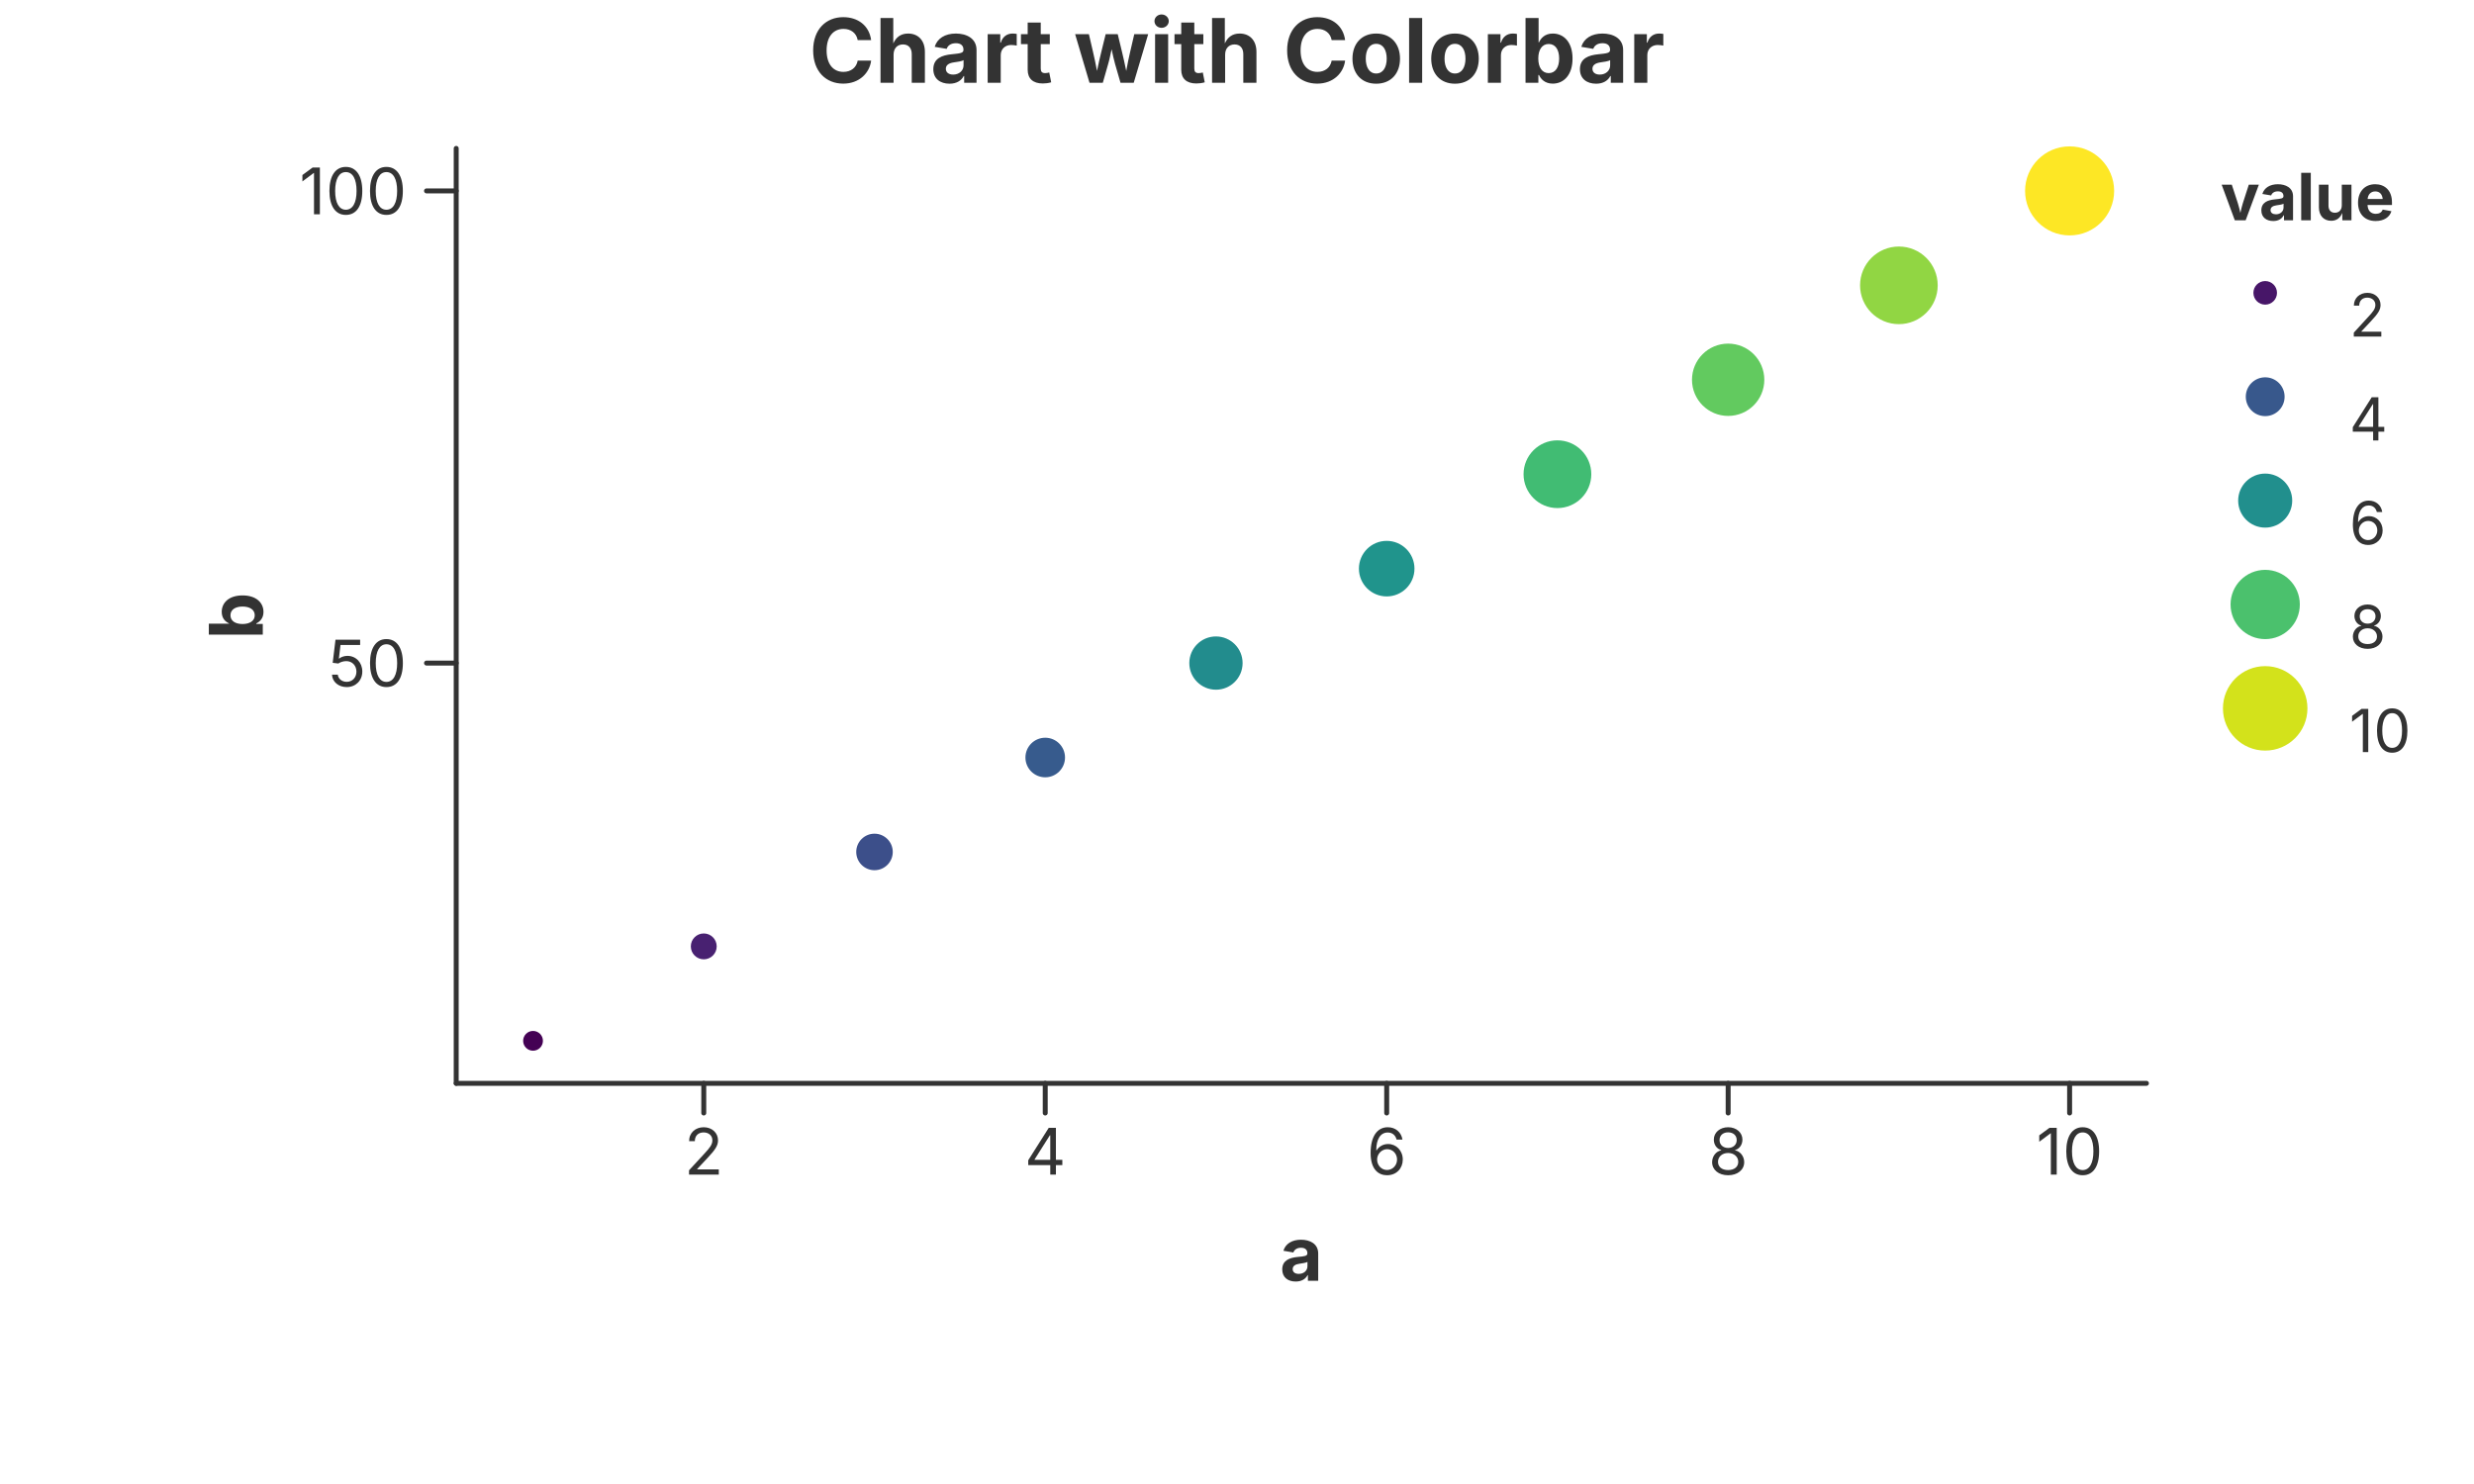
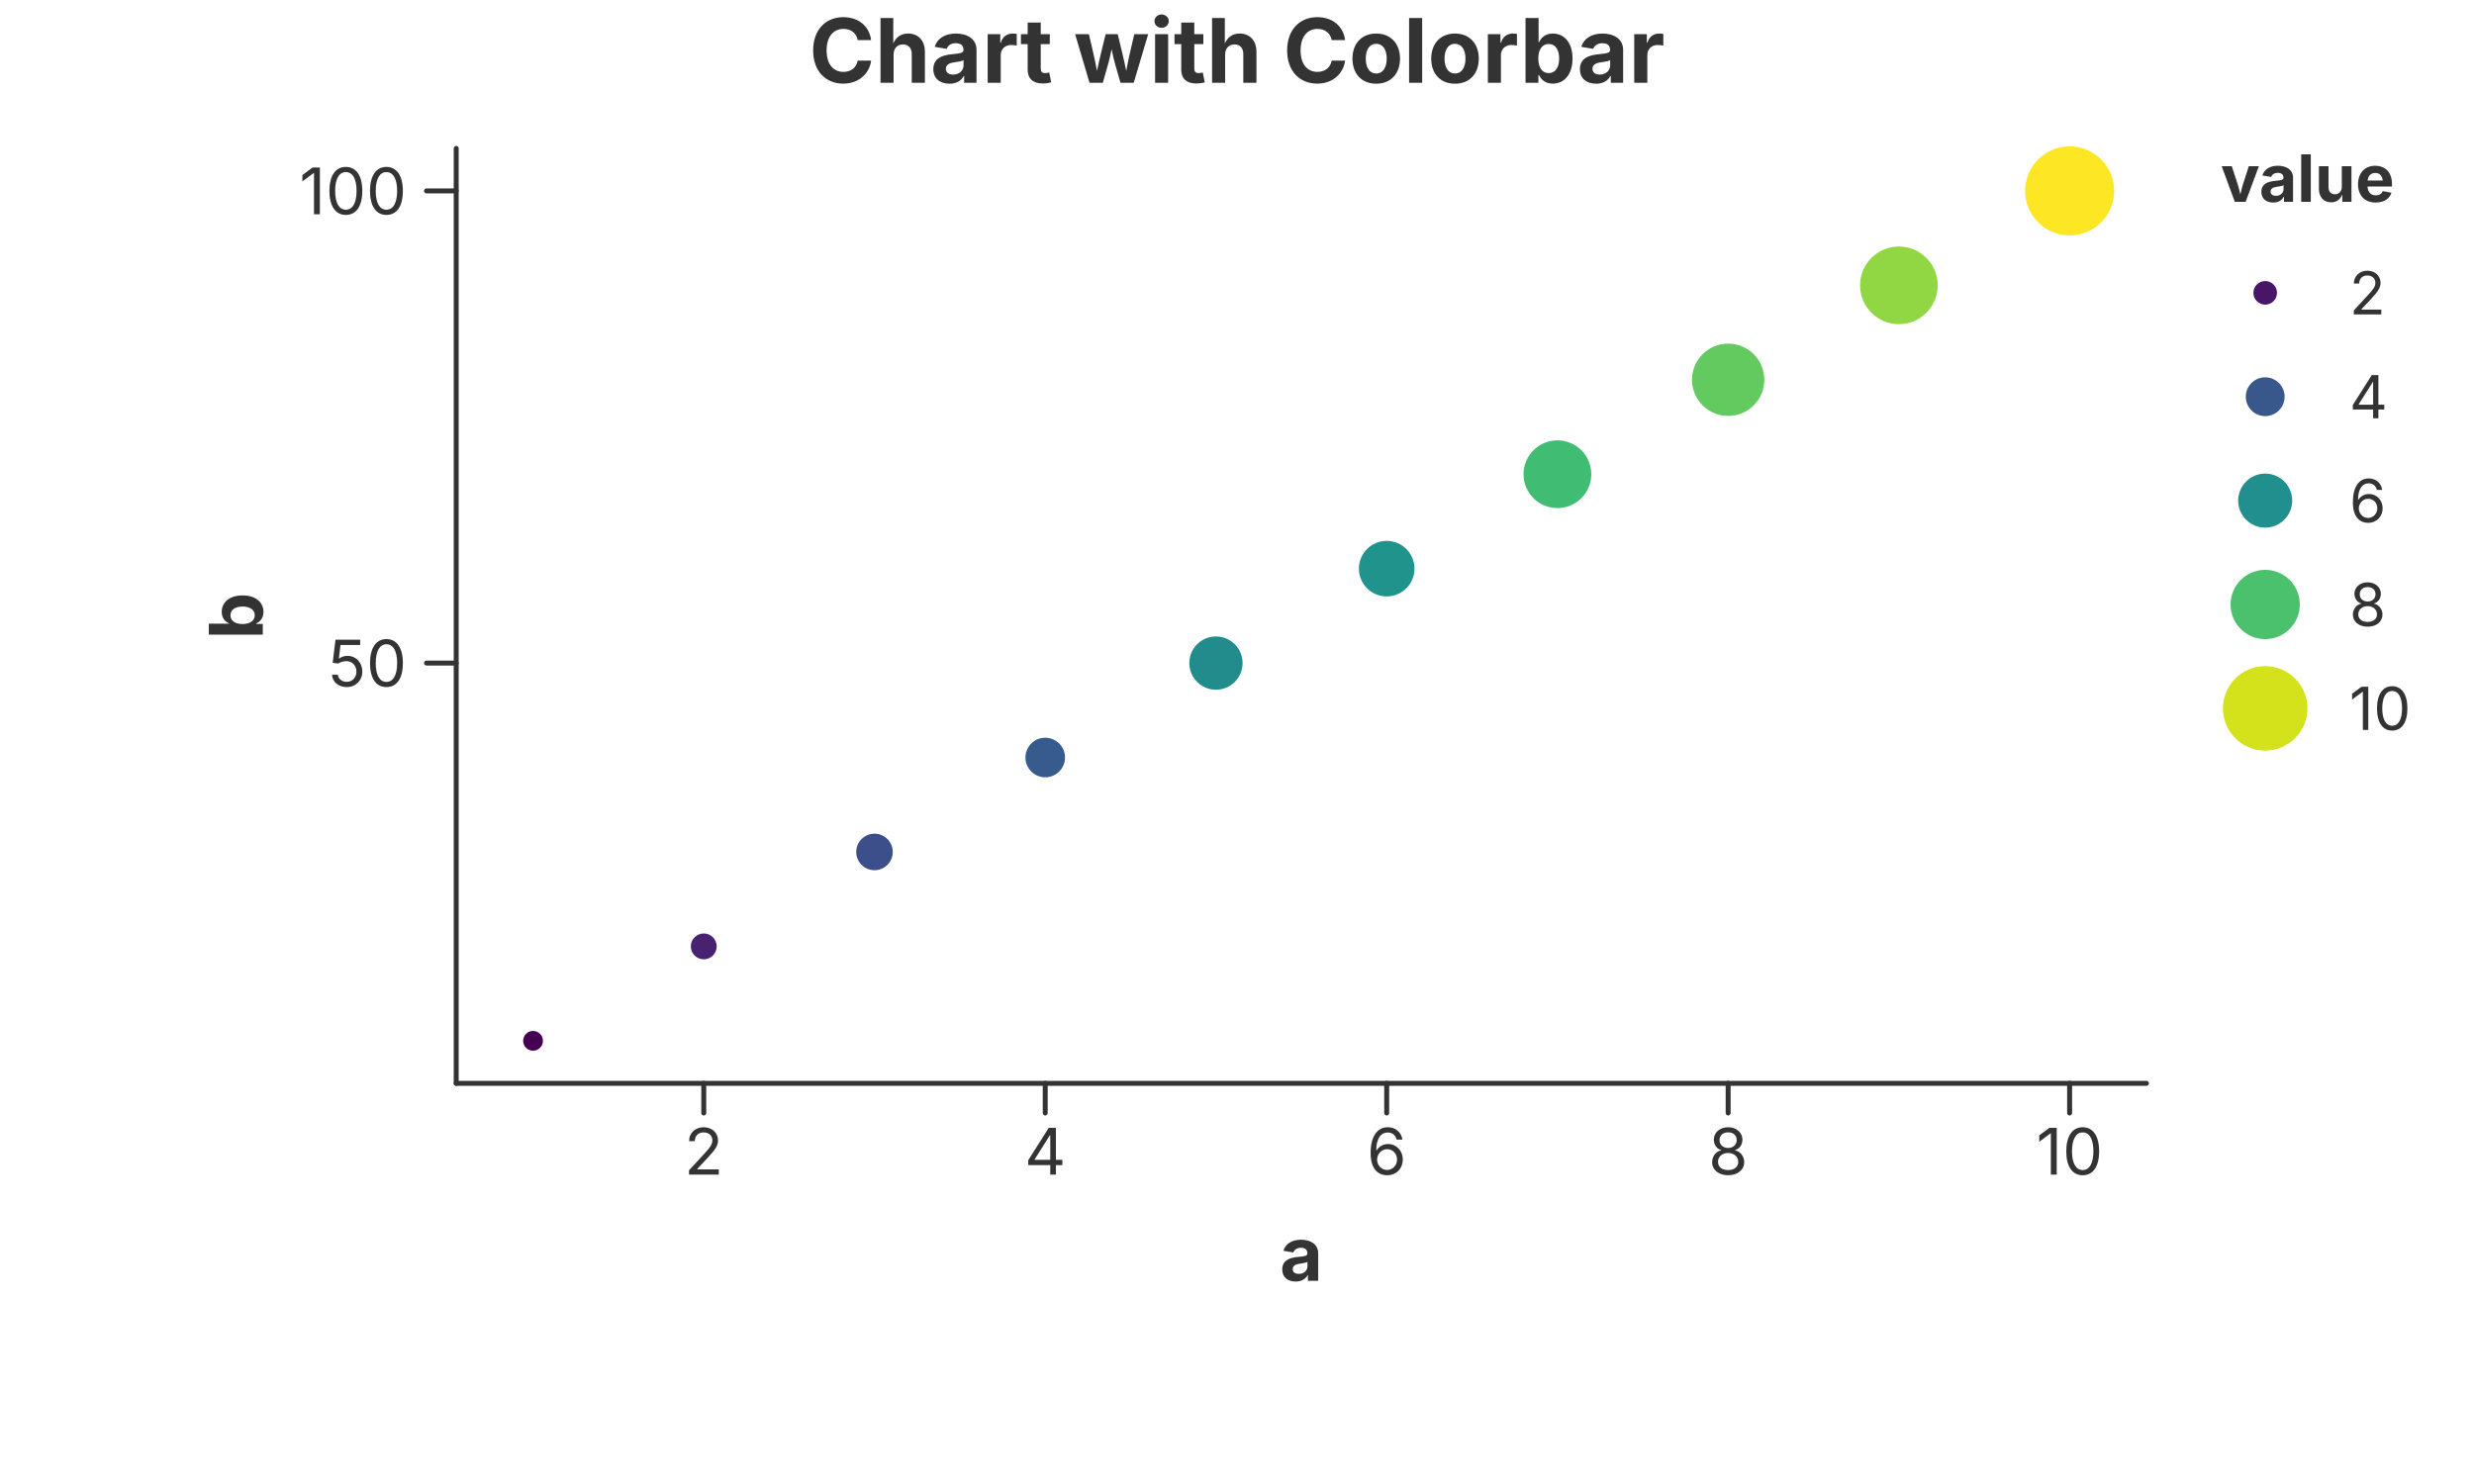
<svg xmlns="http://www.w3.org/2000/svg" width="500" height="300" viewBox="0 0 500 300">
  <rect x="0.000" y="0.000" width="500.000" height="300.000" fill="rgba(255,255,255,1.000)" stroke="none" stroke-width="0.000" fill-opacity="1.000" stroke-opacity="1.000" />
  <text x="250.000" y="10.000" font-size="18.0" font-family="Inter, -apple-system, BlinkMacSystemFont, 'Segoe UI', Roboto, Helvetica, Arial, 'PingFang SC', 'Microsoft YaHei', Ubuntu, Cantarell, 'Noto Sans', sans-serif" fill="rgba(51,51,51,1.000)" fill-opacity="1.000" text-anchor="middle" font-weight="bold" dominant-baseline="middle" transform="rotate(0 250.000 10.000)">Chart with Colorbar</text>
  <path d="M 92.200 219.000 L 433.800 219.000" stroke="rgba(51,51,51,1.000)" stroke-width="1.000" stroke-opacity="1.000" fill="none" stroke-linejoin="round" stroke-linecap="round" />
  <path d="M 142.232 219.000 L 142.232 225.000" stroke="rgba(51,51,51,1.000)" stroke-width="1.000" stroke-opacity="1.000" fill="none" stroke-linejoin="round" stroke-linecap="round" />
  <text x="142.232" y="228.000" font-size="13.0" font-family="Inter, -apple-system, BlinkMacSystemFont, 'Segoe UI', Roboto, Helvetica, Arial, 'PingFang SC', 'Microsoft YaHei', Ubuntu, Cantarell, 'Noto Sans', sans-serif" fill="rgba(51,51,51,1.000)" fill-opacity="1.000" text-anchor="middle" font-weight="normal" dominant-baseline="hanging" transform="rotate(0 142.232 228.000)">2</text>
  <path d="M 211.242 219.000 L 211.242 225.000" stroke="rgba(51,51,51,1.000)" stroke-width="1.000" stroke-opacity="1.000" fill="none" stroke-linejoin="round" stroke-linecap="round" />
  <text x="211.242" y="228.000" font-size="13.0" font-family="Inter, -apple-system, BlinkMacSystemFont, 'Segoe UI', Roboto, Helvetica, Arial, 'PingFang SC', 'Microsoft YaHei', Ubuntu, Cantarell, 'Noto Sans', sans-serif" fill="rgba(51,51,51,1.000)" fill-opacity="1.000" text-anchor="middle" font-weight="normal" dominant-baseline="hanging" transform="rotate(0 211.242 228.000)">4</text>
  <path d="M 280.253 219.000 L 280.253 225.000" stroke="rgba(51,51,51,1.000)" stroke-width="1.000" stroke-opacity="1.000" fill="none" stroke-linejoin="round" stroke-linecap="round" />
  <text x="280.253" y="228.000" font-size="13.0" font-family="Inter, -apple-system, BlinkMacSystemFont, 'Segoe UI', Roboto, Helvetica, Arial, 'PingFang SC', 'Microsoft YaHei', Ubuntu, Cantarell, 'Noto Sans', sans-serif" fill="rgba(51,51,51,1.000)" fill-opacity="1.000" text-anchor="middle" font-weight="normal" dominant-baseline="hanging" transform="rotate(0 280.253 228.000)">6</text>
  <path d="M 349.263 219.000 L 349.263 225.000" stroke="rgba(51,51,51,1.000)" stroke-width="1.000" stroke-opacity="1.000" fill="none" stroke-linejoin="round" stroke-linecap="round" />
  <text x="349.263" y="228.000" font-size="13.0" font-family="Inter, -apple-system, BlinkMacSystemFont, 'Segoe UI', Roboto, Helvetica, Arial, 'PingFang SC', 'Microsoft YaHei', Ubuntu, Cantarell, 'Noto Sans', sans-serif" fill="rgba(51,51,51,1.000)" fill-opacity="1.000" text-anchor="middle" font-weight="normal" dominant-baseline="hanging" transform="rotate(0 349.263 228.000)">8</text>
  <path d="M 418.273 219.000 L 418.273 225.000" stroke="rgba(51,51,51,1.000)" stroke-width="1.000" stroke-opacity="1.000" fill="none" stroke-linejoin="round" stroke-linecap="round" />
  <text x="418.273" y="228.000" font-size="13.0" font-family="Inter, -apple-system, BlinkMacSystemFont, 'Segoe UI', Roboto, Helvetica, Arial, 'PingFang SC', 'Microsoft YaHei', Ubuntu, Cantarell, 'Noto Sans', sans-serif" fill="rgba(51,51,51,1.000)" fill-opacity="1.000" text-anchor="middle" font-weight="normal" dominant-baseline="hanging" transform="rotate(0 418.273 228.000)">10</text>
  <text x="263.000" y="248.000" font-size="15.0" font-family="Inter, -apple-system, BlinkMacSystemFont, 'Segoe UI', Roboto, Helvetica, Arial, 'PingFang SC', 'Microsoft YaHei', Ubuntu, Cantarell, 'Noto Sans', sans-serif" fill="rgba(51,51,51,1.000)" fill-opacity="1.000" text-anchor="middle" font-weight="bold" dominant-baseline="hanging" transform="rotate(0 263.000 248.000)">a</text>
  <path d="M 92.200 30.000 L 92.200 219.000" stroke="rgba(51,51,51,1.000)" stroke-width="1.000" stroke-opacity="1.000" fill="none" stroke-linejoin="round" stroke-linecap="round" />
  <path d="M 92.200 134.045 L 86.200 134.045" stroke="rgba(51,51,51,1.000)" stroke-width="1.000" stroke-opacity="1.000" fill="none" stroke-linejoin="round" stroke-linecap="round" />
  <text x="82.200" y="134.045" font-size="13.0" font-family="Inter, -apple-system, BlinkMacSystemFont, 'Segoe UI', Roboto, Helvetica, Arial, 'PingFang SC', 'Microsoft YaHei', Ubuntu, Cantarell, 'Noto Sans', sans-serif" fill="rgba(51,51,51,1.000)" fill-opacity="1.000" text-anchor="end" font-weight="normal" dominant-baseline="central" transform="rotate(0 82.200 134.045)">50</text>
  <path d="M 92.200 38.591 L 86.200 38.591" stroke="rgba(51,51,51,1.000)" stroke-width="1.000" stroke-opacity="1.000" fill="none" stroke-linejoin="round" stroke-linecap="round" />
  <text x="82.200" y="38.591" font-size="13.0" font-family="Inter, -apple-system, BlinkMacSystemFont, 'Segoe UI', Roboto, Helvetica, Arial, 'PingFang SC', 'Microsoft YaHei', Ubuntu, Cantarell, 'Noto Sans', sans-serif" fill="rgba(51,51,51,1.000)" fill-opacity="1.000" text-anchor="end" font-weight="normal" dominant-baseline="central" transform="rotate(0 82.200 38.591)">100</text>
  <text x="47.500" y="124.500" font-size="15.0" font-family="Inter, -apple-system, BlinkMacSystemFont, 'Segoe UI', Roboto, Helvetica, Arial, 'PingFang SC', 'Microsoft YaHei', Ubuntu, Cantarell, 'Noto Sans', sans-serif" fill="rgba(51,51,51,1.000)" fill-opacity="1.000" text-anchor="middle" font-weight="bold" dominant-baseline="middle" transform="rotate(-90 47.500 124.500)">b</text>
  <circle cx="107.727" cy="210.409" r="2.000" fill="rgba(68,1,84,1.000)" stroke="none" stroke-width="0.000" fill-opacity="1.000" stroke-opacity="1.000" />
  <circle cx="142.232" cy="191.318" r="2.615" fill="rgba(72,33,113,1.000)" stroke="none" stroke-width="0.000" fill-opacity="1.000" stroke-opacity="1.000" />
  <circle cx="176.737" cy="172.227" r="3.692" fill="rgba(60,79,138,1.000)" stroke="none" stroke-width="0.000" fill-opacity="1.000" stroke-opacity="1.000" />
  <circle cx="211.242" cy="153.136" r="4.000" fill="rgba(55,91,141,1.000)" stroke="none" stroke-width="0.000" fill-opacity="1.000" stroke-opacity="1.000" />
  <circle cx="245.747" cy="134.045" r="5.385" fill="rgba(34,140,141,1.000)" stroke="none" stroke-width="0.000" fill-opacity="1.000" stroke-opacity="1.000" />
  <circle cx="280.253" cy="114.955" r="5.615" fill="rgba(32,148,140,1.000)" stroke="none" stroke-width="0.000" fill-opacity="1.000" stroke-opacity="1.000" />
  <circle cx="314.758" cy="95.864" r="6.846" fill="rgba(65,188,115,1.000)" stroke="none" stroke-width="0.000" fill-opacity="1.000" stroke-opacity="1.000" />
  <circle cx="349.263" cy="76.773" r="7.308" fill="rgba(98,202,95,1.000)" stroke="none" stroke-width="0.000" fill-opacity="1.000" stroke-opacity="1.000" />
  <circle cx="383.768" cy="57.682" r="7.846" fill="rgba(145,214,67,1.000)" stroke="none" stroke-width="0.000" fill-opacity="1.000" stroke-opacity="1.000" />
  <circle cx="418.273" cy="38.591" r="9.000" fill="rgba(253,231,37,1.000)" stroke="none" stroke-width="0.000" fill-opacity="1.000" stroke-opacity="1.000" />
-   <text x="448.800" y="39.600" font-size="13.2" font-family="Inter, -apple-system, BlinkMacSystemFont, 'Segoe UI', Roboto, Helvetica, Arial, 'PingFang SC', 'Microsoft YaHei', Ubuntu, Cantarell, 'Noto Sans', sans-serif" fill="rgba(51,51,51,1.000)" fill-opacity="1.000" text-anchor="start" font-weight="bold" dominant-baseline="middle" transform="rotate(0 448.800 39.600)">value</text>
+   <text x="448.800" y="36.000" font-size="13.2" font-family="Inter, -apple-system, BlinkMacSystemFont, 'Segoe UI', Roboto, Helvetica, Arial, 'PingFang SC', 'Microsoft YaHei', Ubuntu, Cantarell, 'Noto Sans', sans-serif" fill="rgba(51,51,51,1.000)" fill-opacity="1.000" text-anchor="start" font-weight="bold" dominant-baseline="central" transform="rotate(0 448.800 36.000)">value</text>
  <circle cx="457.800" cy="59.200" r="2.385" fill="rgba(71,22,104,1.000)" stroke="none" stroke-width="0.000" fill-opacity="1.000" stroke-opacity="1.000" />
-   <text x="474.800" y="63.700" font-size="12.0" font-family="Inter, -apple-system, BlinkMacSystemFont, 'Segoe UI', Roboto, Helvetica, Arial, 'PingFang SC', 'Microsoft YaHei', Ubuntu, Cantarell, 'Noto Sans', sans-serif" fill="rgba(51,51,51,1.000)" fill-opacity="1.000" text-anchor="start" font-weight="normal" dominant-baseline="middle" transform="rotate(0 474.800 63.700)">2</text>
+   <text x="474.800" y="59.200" font-size="12.0" font-family="Inter, -apple-system, BlinkMacSystemFont, 'Segoe UI', Roboto, Helvetica, Arial, 'PingFang SC', 'Microsoft YaHei', Ubuntu, Cantarell, 'Noto Sans', sans-serif" fill="rgba(51,51,51,1.000)" fill-opacity="1.000" text-anchor="start" font-weight="normal" dominant-baseline="central" transform="rotate(0 474.800 59.200)">2</text>
  <circle cx="457.800" cy="80.200" r="3.923" fill="rgba(56,88,140,1.000)" stroke="none" stroke-width="0.000" fill-opacity="1.000" stroke-opacity="1.000" />
-   <text x="474.800" y="84.700" font-size="12.0" font-family="Inter, -apple-system, BlinkMacSystemFont, 'Segoe UI', Roboto, Helvetica, Arial, 'PingFang SC', 'Microsoft YaHei', Ubuntu, Cantarell, 'Noto Sans', sans-serif" fill="rgba(51,51,51,1.000)" fill-opacity="1.000" text-anchor="start" font-weight="normal" dominant-baseline="middle" transform="rotate(0 474.800 84.700)">4</text>
+   <text x="474.800" y="80.200" font-size="12.0" font-family="Inter, -apple-system, BlinkMacSystemFont, 'Segoe UI', Roboto, Helvetica, Arial, 'PingFang SC', 'Microsoft YaHei', Ubuntu, Cantarell, 'Noto Sans', sans-serif" fill="rgba(51,51,51,1.000)" fill-opacity="1.000" text-anchor="start" font-weight="normal" dominant-baseline="central" transform="rotate(0 474.800 80.200)">4</text>
  <circle cx="457.800" cy="101.200" r="5.462" fill="rgba(33,143,141,1.000)" stroke="none" stroke-width="0.000" fill-opacity="1.000" stroke-opacity="1.000" />
-   <text x="474.800" y="105.700" font-size="12.0" font-family="Inter, -apple-system, BlinkMacSystemFont, 'Segoe UI', Roboto, Helvetica, Arial, 'PingFang SC', 'Microsoft YaHei', Ubuntu, Cantarell, 'Noto Sans', sans-serif" fill="rgba(51,51,51,1.000)" fill-opacity="1.000" text-anchor="start" font-weight="normal" dominant-baseline="middle" transform="rotate(0 474.800 105.700)">6</text>
+   <text x="474.800" y="101.200" font-size="12.0" font-family="Inter, -apple-system, BlinkMacSystemFont, 'Segoe UI', Roboto, Helvetica, Arial, 'PingFang SC', 'Microsoft YaHei', Ubuntu, Cantarell, 'Noto Sans', sans-serif" fill="rgba(51,51,51,1.000)" fill-opacity="1.000" text-anchor="start" font-weight="normal" dominant-baseline="central" transform="rotate(0 474.800 101.200)">6</text>
  <circle cx="457.800" cy="122.200" r="7.000" fill="rgba(75,193,109,1.000)" stroke="none" stroke-width="0.000" fill-opacity="1.000" stroke-opacity="1.000" />
-   <text x="474.800" y="126.700" font-size="12.0" font-family="Inter, -apple-system, BlinkMacSystemFont, 'Segoe UI', Roboto, Helvetica, Arial, 'PingFang SC', 'Microsoft YaHei', Ubuntu, Cantarell, 'Noto Sans', sans-serif" fill="rgba(51,51,51,1.000)" fill-opacity="1.000" text-anchor="start" font-weight="normal" dominant-baseline="middle" transform="rotate(0 474.800 126.700)">8</text>
+   <text x="474.800" y="122.200" font-size="12.0" font-family="Inter, -apple-system, BlinkMacSystemFont, 'Segoe UI', Roboto, Helvetica, Arial, 'PingFang SC', 'Microsoft YaHei', Ubuntu, Cantarell, 'Noto Sans', sans-serif" fill="rgba(51,51,51,1.000)" fill-opacity="1.000" text-anchor="start" font-weight="normal" dominant-baseline="central" transform="rotate(0 474.800 122.200)">8</text>
  <circle cx="457.800" cy="143.200" r="8.538" fill="rgba(211,226,27,1.000)" stroke="none" stroke-width="0.000" fill-opacity="1.000" stroke-opacity="1.000" />
-   <text x="474.800" y="147.700" font-size="12.0" font-family="Inter, -apple-system, BlinkMacSystemFont, 'Segoe UI', Roboto, Helvetica, Arial, 'PingFang SC', 'Microsoft YaHei', Ubuntu, Cantarell, 'Noto Sans', sans-serif" fill="rgba(51,51,51,1.000)" fill-opacity="1.000" text-anchor="start" font-weight="normal" dominant-baseline="middle" transform="rotate(0 474.800 147.700)">10</text>
+   <text x="474.800" y="143.200" font-size="12.0" font-family="Inter, -apple-system, BlinkMacSystemFont, 'Segoe UI', Roboto, Helvetica, Arial, 'PingFang SC', 'Microsoft YaHei', Ubuntu, Cantarell, 'Noto Sans', sans-serif" fill="rgba(51,51,51,1.000)" fill-opacity="1.000" text-anchor="start" font-weight="normal" dominant-baseline="central" transform="rotate(0 474.800 143.200)">10</text>
</svg>
